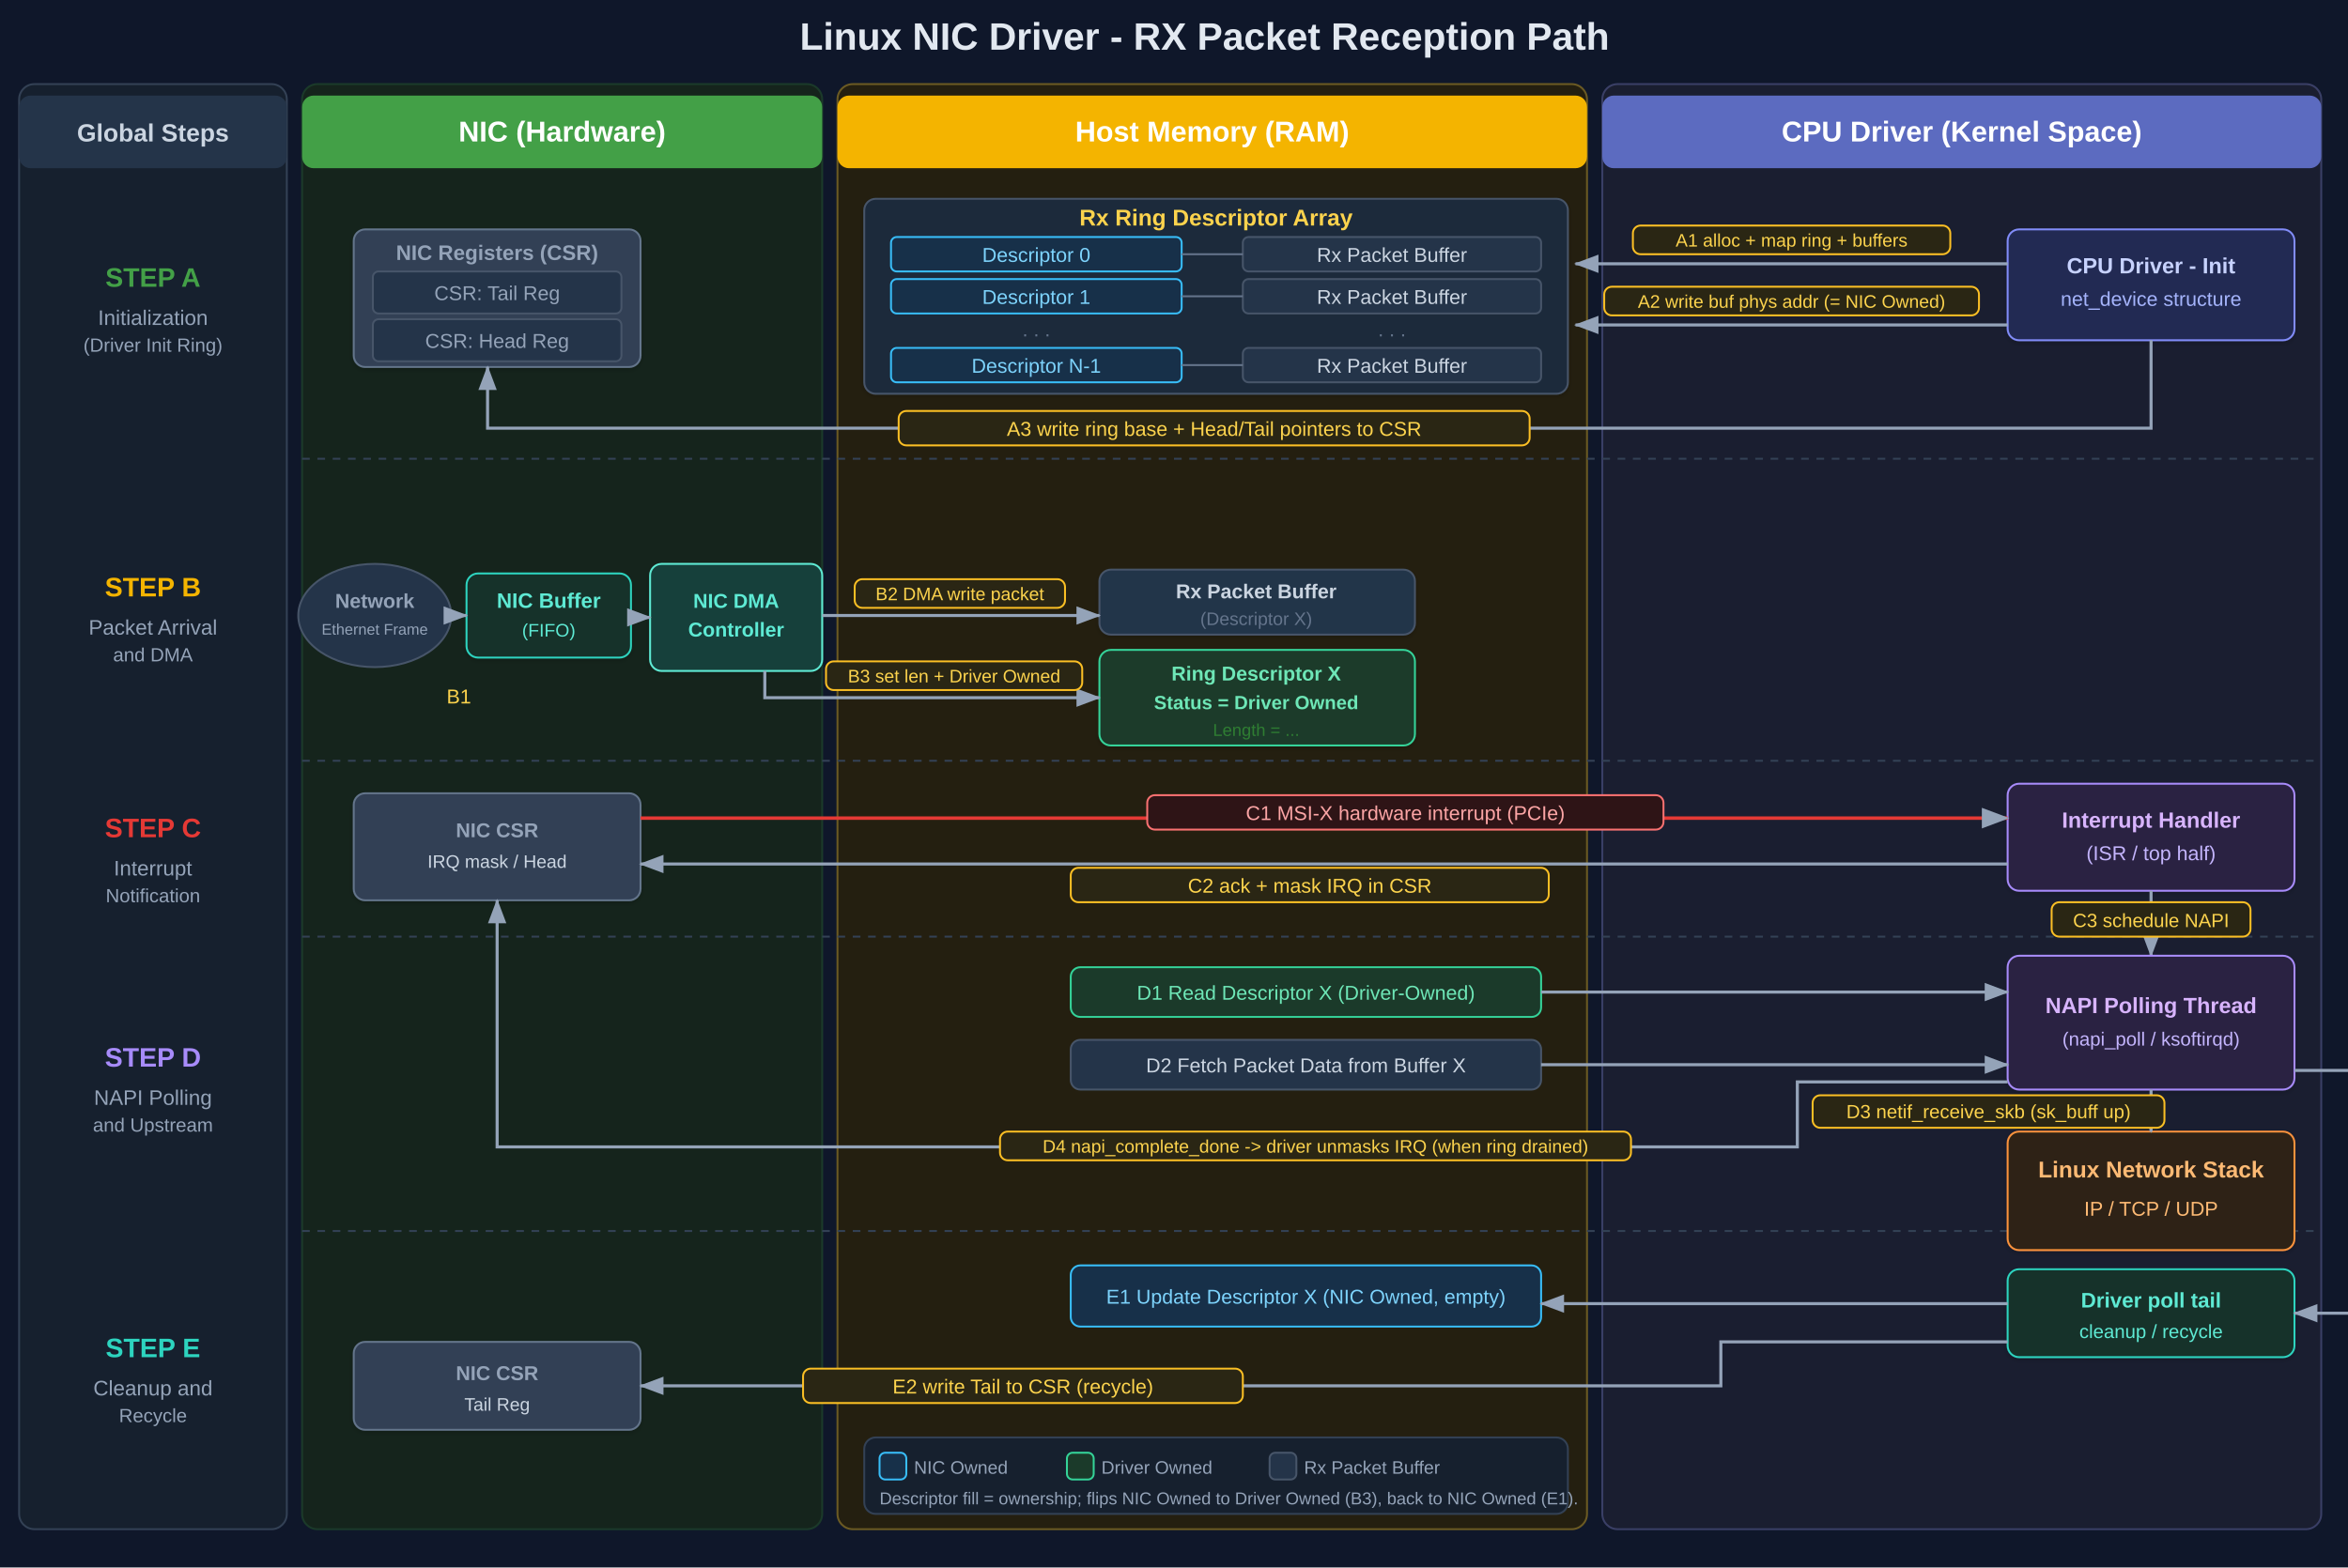
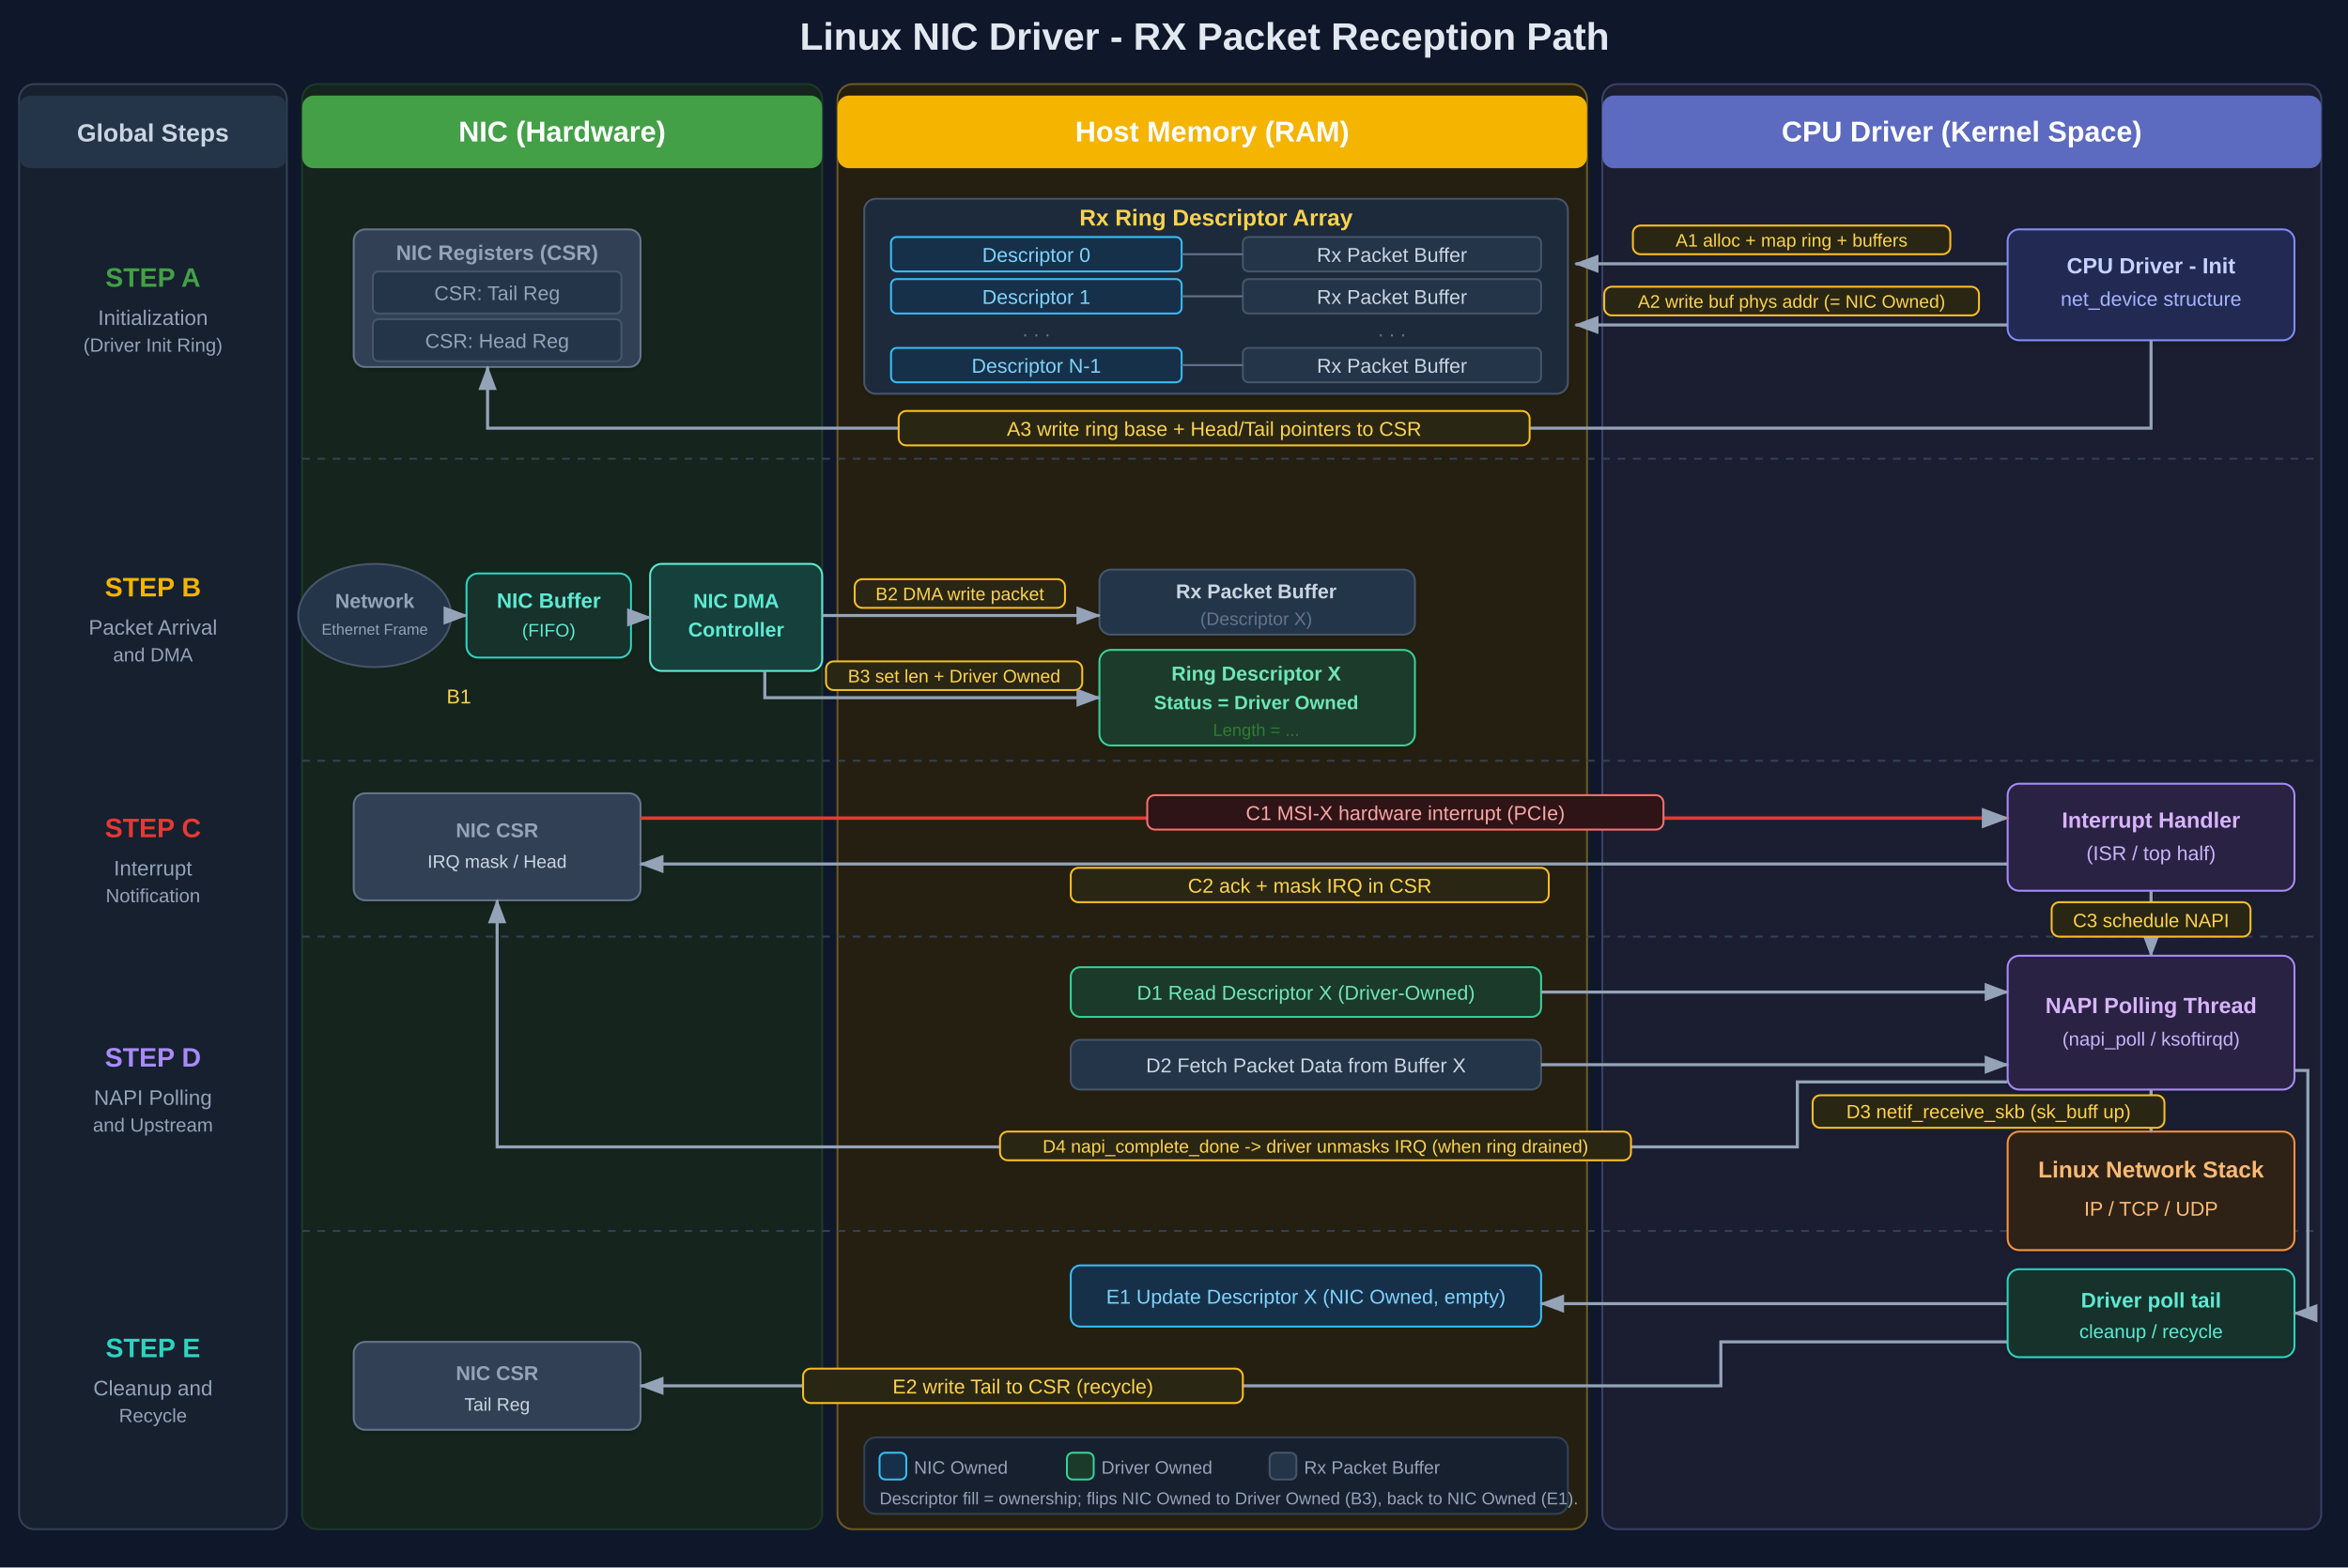
<svg xmlns="http://www.w3.org/2000/svg" viewBox="0 0 1228 820" font-family="Segoe UI, Arial, sans-serif">
  <defs>
    <marker id="arrow" markerWidth="9" markerHeight="9" refX="7.5" refY="3" orient="auto" markerUnits="strokeWidth">
      <path d="M0,0 L8,3 L0,6 Z" fill="#94a3b8" />
    </marker>
    <filter id="sh" x="-5%" y="-5%" width="110%" height="115%">
      <feDropShadow dx="0" dy="1" stdDeviation="1.2" flood-color="#000" flood-opacity="0.18" />
    </filter>
  </defs>
  <rect x="0" y="0" width="1320" height="820" fill="#0f172a" />
  <text x="630" y="26" text-anchor="middle" font-size="20" font-weight="700" fill="#e2e8f0">Linux NIC Driver - RX Packet Reception Path</text>
  <rect x="10" y="44" width="140" height="756" rx="8" fill="#16202e" stroke="#334155" />
  <rect x="158" y="44" width="272" height="756" rx="8" fill="#15241c" stroke="#1b3a2a" />
  <rect x="438" y="44" width="392" height="756" rx="8" fill="#241f10" stroke="#6b5a23" />
  <rect x="838" y="44" width="376" height="756" rx="8" fill="#1a1e30" stroke="#3a3f66" />
  <rect x="158" y="50" width="272" height="38" rx="6" fill="#43a047" />
  <text x="294" y="74" text-anchor="middle" font-size="15" font-weight="700" fill="#fff">NIC (Hardware)</text>
  <rect x="438" y="50" width="392" height="38" rx="6" fill="#f4b400" />
  <text x="634" y="74" text-anchor="middle" font-size="15" font-weight="700" fill="#fff">Host Memory (RAM)</text>
  <rect x="838" y="50" width="376" height="38" rx="6" fill="#5c6bc0" />
  <text x="1026" y="74" text-anchor="middle" font-size="15" font-weight="700" fill="#fff">CPU Driver (Kernel Space)</text>
  <rect x="10" y="50" width="140" height="38" rx="6" fill="#243449" />
  <text x="80" y="74" text-anchor="middle" font-size="13" font-weight="700" fill="#cbd5e1">Global Steps</text>
  <g stroke="#334155" stroke-dasharray="4 4" stroke-width="1">
    <line x1="158" y1="240" x2="1214" y2="240" />
    <line x1="158" y1="398" x2="1214" y2="398" />
    <line x1="158" y1="490" x2="1214" y2="490" />
    <line x1="158" y1="644" x2="1214" y2="644" />
  </g>
  <g text-anchor="middle" fill="#94a3b8">
    <text x="80" y="150" font-size="14" font-weight="700" fill="#43a047">STEP A</text>
    <text x="80" y="170" font-size="11">Initialization</text>
    <text x="80" y="184" font-size="10" fill="#94a3b8">(Driver Init Ring)</text>
    <text x="80" y="312" font-size="14" font-weight="700" fill="#f4b400">STEP B</text>
    <text x="80" y="332" font-size="11">Packet Arrival</text>
    <text x="80" y="346" font-size="10" fill="#94a3b8">and DMA</text>
    <text x="80" y="438" font-size="14" font-weight="700" fill="#e53935">STEP C</text>
    <text x="80" y="458" font-size="11">Interrupt</text>
    <text x="80" y="472" font-size="10" fill="#94a3b8">Notification</text>
    <text x="80" y="558" font-size="14" font-weight="700" fill="#a78bfa">STEP D</text>
    <text x="80" y="578" font-size="11">NAPI Polling</text>
    <text x="80" y="592" font-size="10" fill="#94a3b8">and Upstream</text>
    <text x="80" y="710" font-size="14" font-weight="700" fill="#2dd4bf">STEP E</text>
    <text x="80" y="730" font-size="11">Cleanup and</text>
    <text x="80" y="744" font-size="10" fill="#94a3b8">Recycle</text>
  </g>
  <rect x="185" y="120" width="150" height="72" rx="6" fill="#334155" stroke="#64748b" filter="url(#sh)" />
  <text x="260" y="136" text-anchor="middle" font-size="11" font-weight="700" fill="#94a3b8">NIC Registers (CSR)</text>
  <rect x="195" y="142" width="130" height="22" rx="3" fill="#243449" stroke="#475569" />
  <text x="260" y="157" text-anchor="middle" font-size="10.5" fill="#94a3b8">CSR: Tail Reg</text>
  <rect x="195" y="167" width="130" height="22" rx="3" fill="#243449" stroke="#475569" />
  <text x="260" y="182" text-anchor="middle" font-size="10.5" fill="#94a3b8">CSR: Head Reg</text>
  <rect x="452" y="104" width="368" height="102" rx="6" fill="#1e293b" stroke="#475569" filter="url(#sh)" />
  <text x="636" y="118" text-anchor="middle" font-size="12" font-weight="700" fill="#fcd34d">Rx Ring Descriptor Array</text>
  <g font-size="10.5">
    <rect x="466" y="124" width="152" height="18" rx="3" fill="#173049" stroke="#38bdf8" />
    <text x="542" y="137" text-anchor="middle" fill="#7dd3fc">Descriptor 0</text>
    <rect x="650" y="124" width="156" height="18" rx="3" fill="#243449" stroke="#475569" />
    <text x="728" y="137" text-anchor="middle" fill="#cbd5e1">Rx Packet Buffer</text>
    <line x1="618" y1="133" x2="650" y2="133" stroke="#64748b" />
    <rect x="466" y="146" width="152" height="18" rx="3" fill="#173049" stroke="#38bdf8" />
    <text x="542" y="159" text-anchor="middle" fill="#7dd3fc">Descriptor 1</text>
    <rect x="650" y="146" width="156" height="18" rx="3" fill="#243449" stroke="#475569" />
    <text x="728" y="159" text-anchor="middle" fill="#cbd5e1">Rx Packet Buffer</text>
    <line x1="618" y1="155" x2="650" y2="155" stroke="#64748b" />
    <text x="542" y="176" text-anchor="middle" fill="#64748b">. . .</text>
    <text x="728" y="176" text-anchor="middle" fill="#64748b">. . .</text>
    <rect x="466" y="182" width="152" height="18" rx="3" fill="#173049" stroke="#38bdf8" />
    <text x="542" y="195" text-anchor="middle" fill="#7dd3fc">Descriptor N-1</text>
    <rect x="650" y="182" width="156" height="18" rx="3" fill="#243449" stroke="#475569" />
    <text x="728" y="195" text-anchor="middle" fill="#cbd5e1">Rx Packet Buffer</text>
    <line x1="618" y1="191" x2="650" y2="191" stroke="#64748b" />
  </g>
  <rect x="1050" y="120" width="150" height="58" rx="6" fill="#232a52" stroke="#818cf8" filter="url(#sh)" />
  <text x="1125" y="143" text-anchor="middle" font-size="11.5" font-weight="700" fill="#c7d2fe">CPU Driver - Init</text>
  <text x="1125" y="160" text-anchor="middle" font-size="10.5" fill="#a5b4fc">net_device structure</text>
  <line x1="1050" y1="138" x2="824" y2="138" stroke="#94a3b8" stroke-width="1.6" marker-end="url(#arrow)" />
  <rect x="854" y="118" width="166" height="15" rx="4" fill="#2a2614" stroke="#fbbf24" />
  <text x="937" y="129" text-anchor="middle" font-size="9.5" fill="#fcd34d">A1  alloc + map ring + buffers</text>
  <line x1="1050" y1="170" x2="824" y2="170" stroke="#94a3b8" stroke-width="1.6" marker-end="url(#arrow)" />
  <rect x="839" y="150" width="196" height="15" rx="4" fill="#2a2614" stroke="#fbbf24" />
  <text x="937" y="161" text-anchor="middle" font-size="9.5" fill="#fcd34d">A2  write buf phys addr (= NIC Owned)</text>
  <polyline points="1125,178 1125,224 255,224 255,192" fill="none" stroke="#94a3b8" stroke-width="1.6" marker-end="url(#arrow)" />
  <rect x="470" y="215" width="330" height="18" rx="4" fill="#2a2614" stroke="#fbbf24" />
  <text x="635" y="228" text-anchor="middle" font-size="10.5" fill="#fcd34d">A3  write ring base + Head/Tail pointers to CSR</text>
  <ellipse cx="196" cy="322" rx="40" ry="27" fill="#243449" stroke="#475569" />
  <text x="196" y="318" text-anchor="middle" font-size="10.5" font-weight="700" fill="#94a3b8">Network</text>
  <text x="196" y="332" text-anchor="middle" font-size="8" fill="#94a3b8">Ethernet Frame</text>
  <rect x="244" y="300" width="86" height="44" rx="6" fill="#14302c" stroke="#2dd4bf" filter="url(#sh)" />
  <text x="287" y="318" text-anchor="middle" font-size="11" font-weight="700" fill="#5eead4">NIC Buffer</text>
  <text x="287" y="333" text-anchor="middle" font-size="9.5" fill="#5eead4">(FIFO)</text>
  <rect x="340" y="295" width="90" height="56" rx="6" fill="#15403a" stroke="#5eead4" filter="url(#sh)" />
  <text x="385" y="318" text-anchor="middle" font-size="10.5" font-weight="700" fill="#5eead4">NIC DMA</text>
  <text x="385" y="333" text-anchor="middle" font-size="10.5" font-weight="700" fill="#5eead4">Controller</text>
  <rect x="575" y="298" width="165" height="34" rx="6" fill="#243449" stroke="#475569" filter="url(#sh)" />
  <text x="657" y="313" text-anchor="middle" font-size="10.5" font-weight="700" fill="#cbd5e1">Rx Packet Buffer</text>
  <text x="657" y="327" text-anchor="middle" font-size="9.5" fill="#64748b">(Descriptor X)</text>
  <rect x="575" y="340" width="165" height="50" rx="6" fill="#1b3a2a" stroke="#34d399" filter="url(#sh)" />
  <text x="657" y="356" text-anchor="middle" font-size="10.5" font-weight="700" fill="#6ee7b7">Ring Descriptor X</text>
  <text x="657" y="371" text-anchor="middle" font-size="10" font-weight="700" fill="#6ee7b7">Status = Driver Owned</text>
  <text x="657" y="385" text-anchor="middle" font-size="9" fill="#2e7d32">Length = ...</text>
  <line x1="236" y1="322" x2="244" y2="322" stroke="#94a3b8" stroke-width="1.6" marker-end="url(#arrow)" />
  <text x="240" y="368" text-anchor="middle" font-size="10.5" fill="#fcd34d">B1</text>
  <line x1="330" y1="323" x2="340" y2="323" stroke="#94a3b8" stroke-width="1.6" marker-end="url(#arrow)" />
  <line x1="430" y1="322" x2="575" y2="322" stroke="#94a3b8" stroke-width="1.6" marker-end="url(#arrow)" />
  <rect x="447" y="303" width="110" height="15" rx="4" fill="#2a2614" stroke="#fbbf24" />
  <text x="502" y="314" text-anchor="middle" font-size="9.5" fill="#fcd34d">B2  DMA write packet</text>
  <polyline points="400,351 400,365 575,365" fill="none" stroke="#94a3b8" stroke-width="1.6" marker-end="url(#arrow)" />
  <rect x="432" y="346" width="134" height="15" rx="4" fill="#2a2614" stroke="#fbbf24" />
  <text x="499" y="357" text-anchor="middle" font-size="9.5" fill="#fcd34d">B3  set len + Driver Owned</text>
  <rect x="185" y="415" width="150" height="56" rx="6" fill="#334155" stroke="#64748b" filter="url(#sh)" />
  <text x="260" y="438" text-anchor="middle" font-size="10.5" font-weight="700" fill="#94a3b8">NIC CSR</text>
  <text x="260" y="454" text-anchor="middle" font-size="9.5" fill="#cbd5e1">IRQ mask / Head</text>
  <rect x="1050" y="410" width="150" height="56" rx="6" fill="#2a2142" stroke="#a78bfa" filter="url(#sh)" />
  <text x="1125" y="433" text-anchor="middle" font-size="11.5" font-weight="700" fill="#d8b4fe">Interrupt Handler</text>
  <text x="1125" y="450" text-anchor="middle" font-size="10.5" fill="#c4b5fd">(ISR / top half)</text>
  <line x1="335" y1="428" x2="1050" y2="428" stroke="#e53935" stroke-width="1.8" marker-end="url(#arrow)" />
  <rect x="600" y="416" width="270" height="18" rx="4" fill="#2e1416" stroke="#f87171" />
  <text x="735" y="429" text-anchor="middle" font-size="10.5" fill="#fca5a5">C1  MSI-X hardware interrupt (PCIe)</text>
  <line x1="1050" y1="452" x2="335" y2="452" stroke="#94a3b8" stroke-width="1.6" marker-end="url(#arrow)" />
  <rect x="560" y="454" width="250" height="18" rx="4" fill="#2a2614" stroke="#fbbf24" />
  <text x="685" y="467" text-anchor="middle" font-size="10.5" fill="#fcd34d">C2  ack + mask IRQ in CSR</text>
  <line x1="1125" y1="466" x2="1125" y2="500" stroke="#94a3b8" stroke-width="1.6" marker-end="url(#arrow)" />
  <rect x="1073" y="472" width="104" height="18" rx="4" fill="#2a2614" stroke="#fbbf24" />
  <text x="1125" y="485" text-anchor="middle" font-size="10" fill="#fcd34d">C3 schedule NAPI</text>
  <rect x="1050" y="500" width="150" height="70" rx="6" fill="#2a2142" stroke="#a78bfa" filter="url(#sh)" />
  <text x="1125" y="530" text-anchor="middle" font-size="11.5" font-weight="700" fill="#d8b4fe">NAPI Polling Thread</text>
  <text x="1125" y="547" text-anchor="middle" font-size="10" fill="#c4b5fd">(napi_poll / ksoftirqd)</text>
  <rect x="560" y="506" width="246" height="26" rx="5" fill="#1b3a2a" stroke="#34d399" />
  <text x="683" y="523" text-anchor="middle" font-size="10.5" fill="#6ee7b7">D1  Read Descriptor X (Driver-Owned)</text>
  <rect x="560" y="544" width="246" height="26" rx="5" fill="#243449" stroke="#475569" />
  <text x="683" y="561" text-anchor="middle" font-size="10.5" fill="#cbd5e1">D2  Fetch Packet Data from Buffer X</text>
  <rect x="1050" y="592" width="150" height="62" rx="6" fill="#2e2412" stroke="#fb923c" filter="url(#sh)" />
  <text x="1125" y="616" text-anchor="middle" font-size="12" font-weight="700" fill="#fdba74">Linux Network Stack</text>
  <text x="1125" y="636" text-anchor="middle" font-size="10.5" fill="#fdba74">IP / TCP / UDP</text>
  <line x1="806" y1="519" x2="1050" y2="519" stroke="#94a3b8" stroke-width="1.6" marker-end="url(#arrow)" />
  <line x1="806" y1="557" x2="1050" y2="557" stroke="#94a3b8" stroke-width="1.6" marker-end="url(#arrow)" />
  <line x1="1125" y1="570" x2="1125" y2="592" stroke="#94a3b8" stroke-width="1.6" marker-end="url(#arrow)" />
  <rect x="948" y="573" width="184" height="17" rx="4" fill="#2a2614" stroke="#fbbf24" />
  <text x="1040" y="585" text-anchor="middle" font-size="10" fill="#fcd34d">D3  netif_receive_skb (sk_buff up)</text>
  <polyline points="1050,566 940,566 940,600 260,600 260,471" fill="none" stroke="#94a3b8" stroke-width="1.6" marker-end="url(#arrow)" />
  <rect x="523" y="592" width="330" height="15" rx="4" fill="#2a2614" stroke="#fbbf24" />
  <text x="688" y="603" text-anchor="middle" font-size="9.5" fill="#fcd34d">D4  napi_complete_done -&gt; driver unmasks IRQ (when ring drained)</text>
  <rect x="1050" y="664" width="150" height="46" rx="6" fill="#14302c" stroke="#2dd4bf" filter="url(#sh)" />
  <text x="1125" y="684" text-anchor="middle" font-size="11" font-weight="700" fill="#5eead4">Driver poll tail</text>
  <text x="1125" y="700" text-anchor="middle" font-size="10" fill="#5eead4">cleanup / recycle</text>
-   <polyline points="1200,560 1238,560 1238,687 1200,687" fill="none" stroke="#94a3b8" stroke-width="1.6" marker-end="url(#arrow)" />
+   <polyline points="1200,560 1207,560 1207,687 1200,687" fill="none" stroke="#94a3b8" stroke-width="1.6" marker-end="url(#arrow)" />
  <rect x="560" y="662" width="246" height="32" rx="5" fill="#173049" stroke="#38bdf8" />
  <text x="683" y="682" text-anchor="middle" font-size="10.5" fill="#7dd3fc">E1  Update Descriptor X (NIC Owned, empty)</text>
  <rect x="185" y="702" width="150" height="46" rx="6" fill="#334155" stroke="#64748b" filter="url(#sh)" />
  <text x="260" y="722" text-anchor="middle" font-size="10.5" font-weight="700" fill="#94a3b8">NIC CSR</text>
  <text x="260" y="738" text-anchor="middle" font-size="9.5" fill="#cbd5e1">Tail Reg</text>
  <line x1="1050" y1="682" x2="806" y2="682" stroke="#94a3b8" stroke-width="1.6" marker-end="url(#arrow)" />
  <polyline points="1050,702 900,702 900,725 335,725" fill="none" stroke="#94a3b8" stroke-width="1.6" marker-end="url(#arrow)" />
  <rect x="420" y="716" width="230" height="18" rx="4" fill="#2a2614" stroke="#fbbf24" />
  <text x="535" y="729" text-anchor="middle" font-size="10.5" fill="#fcd34d">E2  write Tail to CSR (recycle)</text>
  <rect x="452" y="752" width="368" height="40" rx="6" fill="#16202e" stroke="#334155" />
  <rect x="460" y="760" width="14" height="14" rx="3" fill="#173049" stroke="#38bdf8" />
  <text x="478" y="771" font-size="9.5" fill="#94a3b8">NIC Owned</text>
  <rect x="558" y="760" width="14" height="14" rx="3" fill="#1b3a2a" stroke="#34d399" />
  <text x="576" y="771" font-size="9.5" fill="#94a3b8">Driver Owned</text>
  <rect x="664" y="760" width="14" height="14" rx="3" fill="#243449" stroke="#475569" />
  <text x="682" y="771" font-size="9.5" fill="#94a3b8">Rx Packet Buffer</text>
  <text x="460" y="787" font-size="9" fill="#94a3b8">Descriptor fill = ownership; flips NIC Owned to Driver Owned (B3), back to NIC Owned (E1).</text>
</svg>
